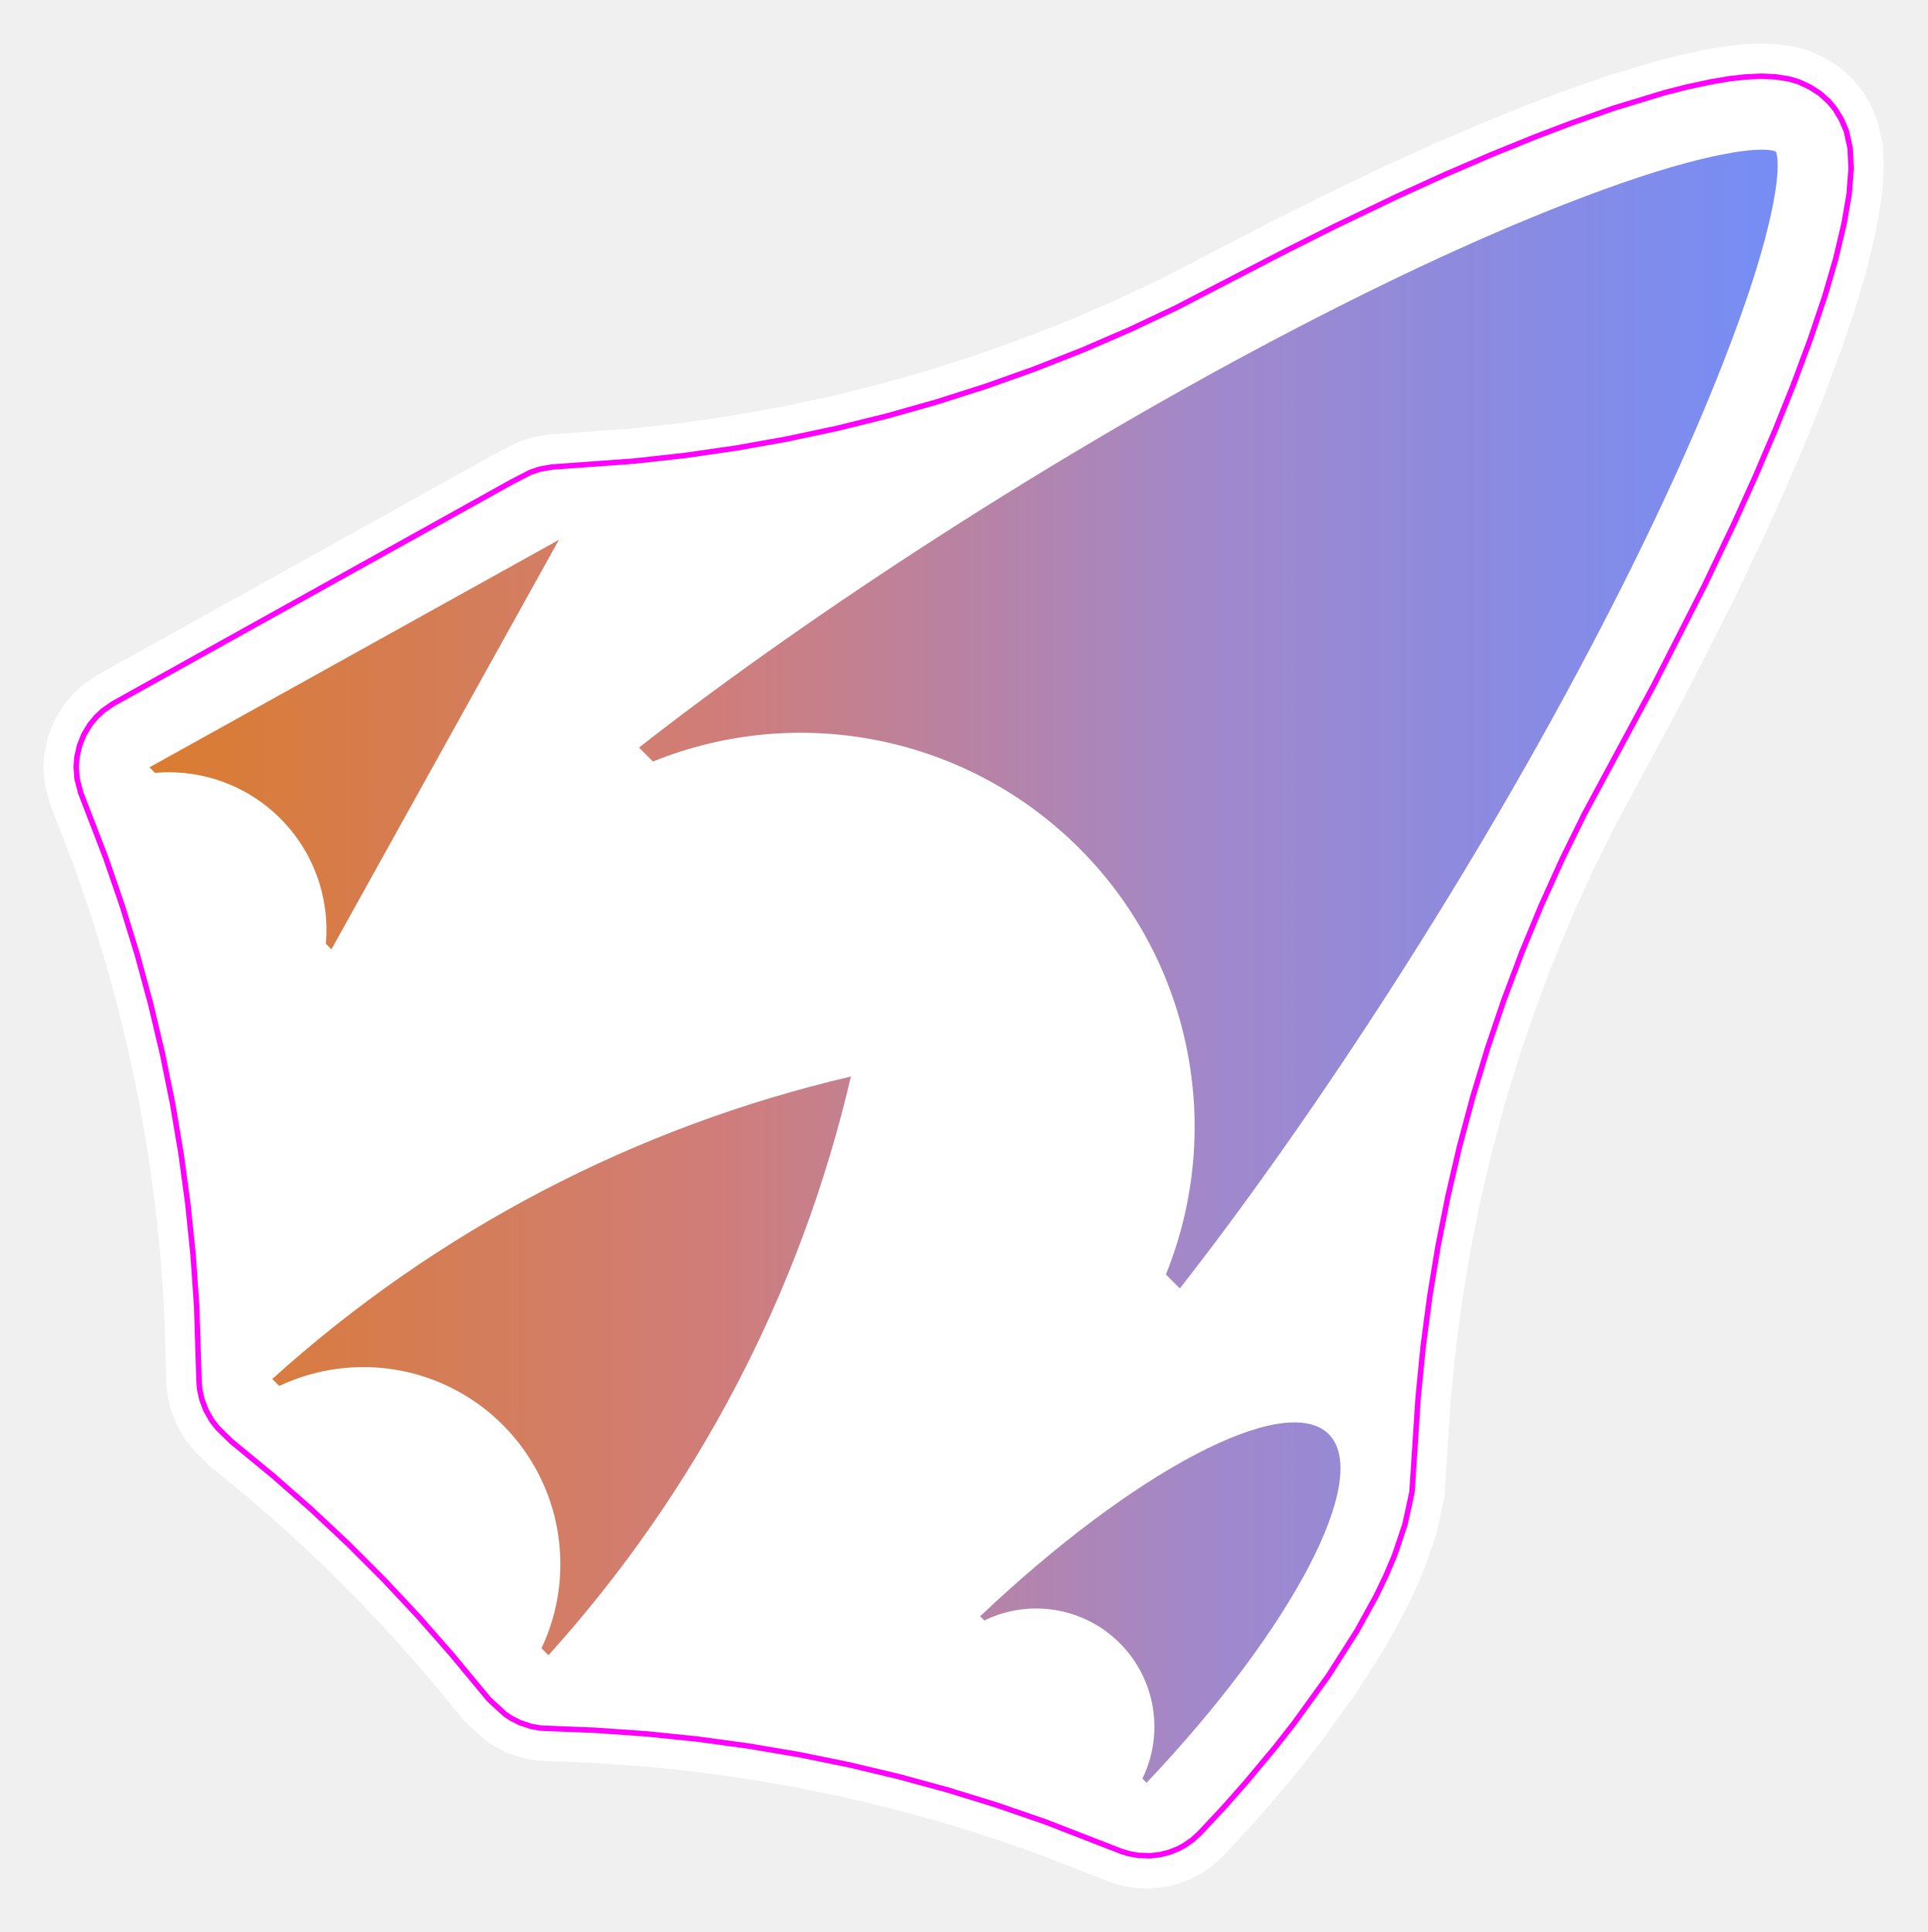
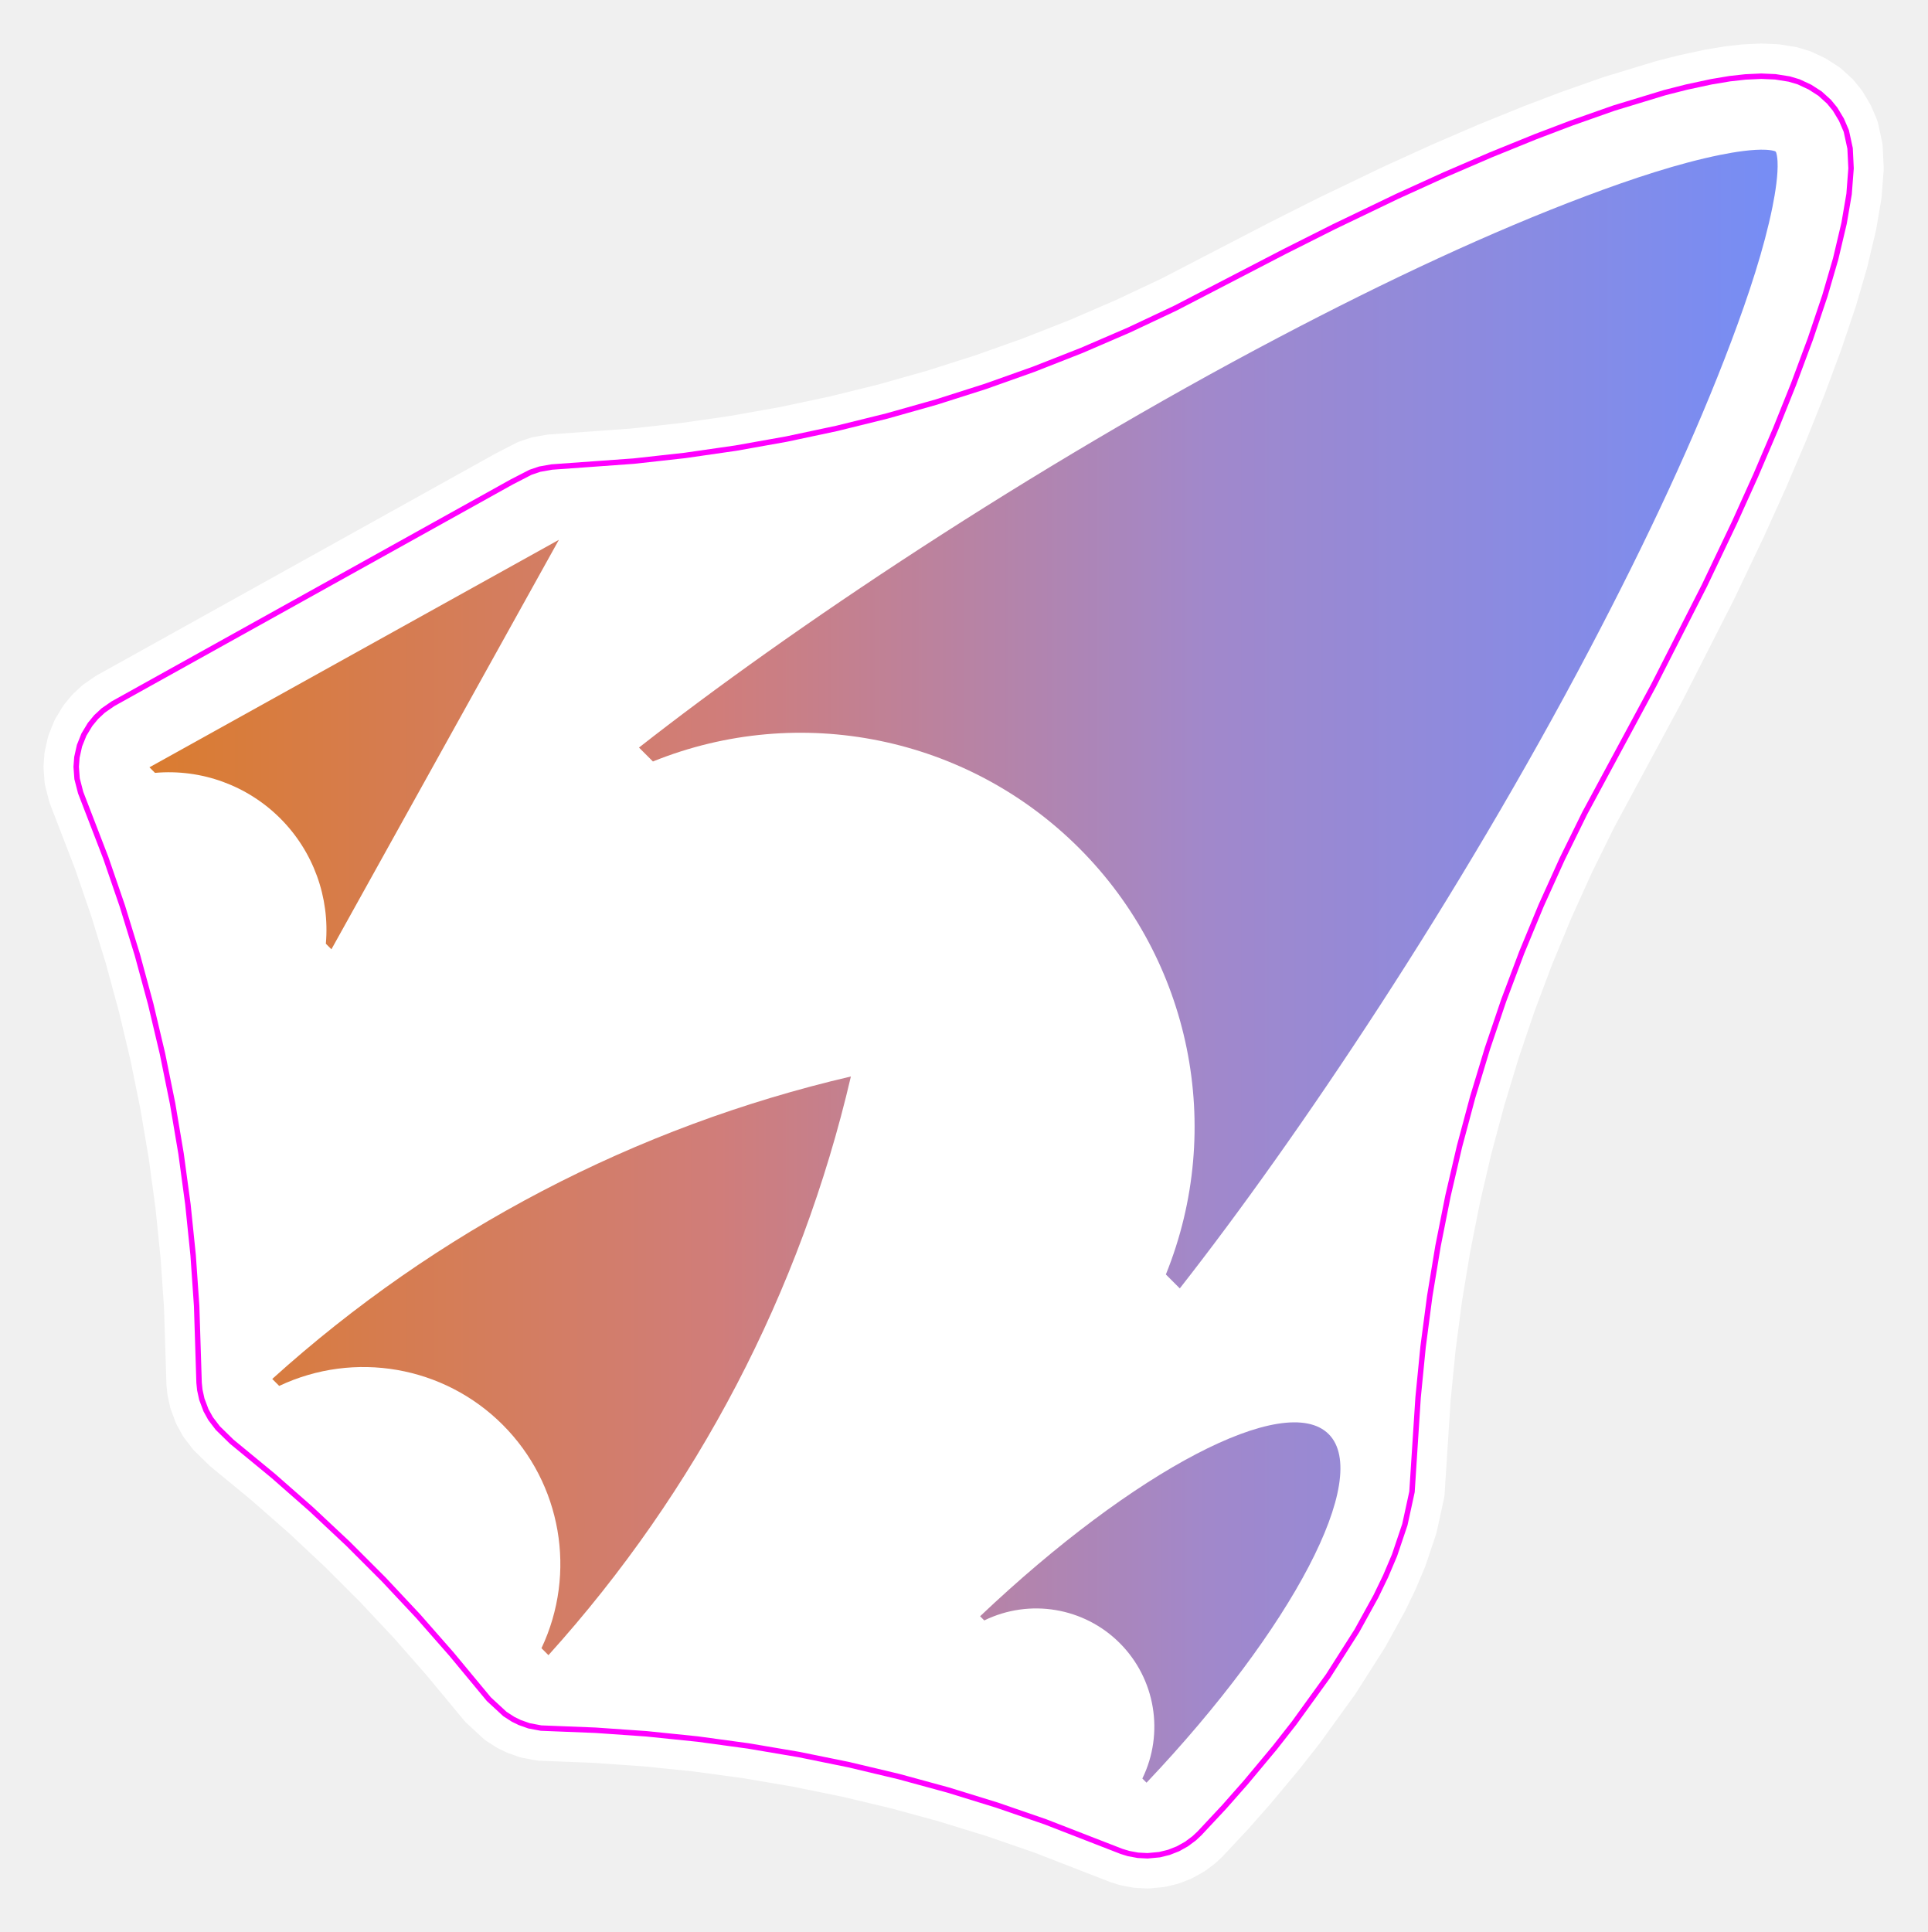
- <svg xmlns="http://www.w3.org/2000/svg" width="88.519mm" height="88.728mm" viewBox="0 0 88.519 88.728" version="1.1">
+ <svg xmlns="http://www.w3.org/2000/svg" width="88.519mm" height="88.731mm" viewBox="0 0 88.519 88.731" version="1.1">
  <defs id="defs">
    <linearGradient id="st-mg" gradientUnits="userSpaceOnUse" x1="0" y1="0" x2="199.422" y2="0">
      <stop offset="0.0" stop-color="#DA7C30" />
      <stop offset="0.35" stop-color="#D07D7A" />
      <stop offset="0.65" stop-color="#A188CB" />
      <stop offset="1.0" stop-color="#768DF5" />
    </linearGradient>
  </defs>
  <g id="layer-backing-print-includes-1-5-mm-bleed">
-     <path d="M4.459,31.01 L4.417,31.035 L4.376,31.06 L4.336,31.087 L3.885,31.398 L3.84,31.43 L3.797,31.464 L3.755,31.499 L3.714,31.536 L3.394,31.835 L3.359,31.869 L3.325,31.904 L3.292,31.94 L3.26,31.977 L2.981,32.315 L2.947,32.358 L2.915,32.402 L2.884,32.447 L2.854,32.493 L2.571,32.962 L2.547,33.004 L2.523,33.047 L2.502,33.091 L2.481,33.135 L2.462,33.18 L2.259,33.688 L2.241,33.734 L2.225,33.78 L2.211,33.826 L2.198,33.873 L2.187,33.921 L2.068,34.455 L2.057,34.509 L2.048,34.563 L2.041,34.618 L2.036,34.672 L2.004,35.109 L2.001,35.164 L2,35.219 L2.001,35.274 L2.004,35.328 L2.044,35.875 L2.049,35.928 L2.056,35.981 L2.065,36.034 L2.075,36.087 L2.088,36.139 L2.252,36.775 L2.263,36.817 L2.276,36.858 L2.289,36.899 L2.304,36.94 L3.449,39.909 L4.192,42.074 L4.866,44.266 L5.467,46.478 L5.996,48.709 L6.452,50.956 L6.834,53.217 L7.142,55.489 L7.375,57.77 L7.533,60.054 L7.644,63.556 L7.647,63.608 L7.651,63.659 L7.684,63.985 L7.691,64.041 L7.7,64.097 L7.711,64.153 L7.804,64.579 L7.816,64.633 L7.831,64.685 L7.847,64.737 L7.866,64.789 L8.058,65.299 L8.076,65.344 L8.095,65.389 L8.116,65.433 L8.138,65.476 L8.161,65.518 L8.433,65.991 L8.461,66.038 L8.491,66.084 L8.522,66.129 L8.555,66.172 L8.826,66.515 L8.856,66.552 L8.888,66.589 L8.921,66.624 L8.955,66.659 L9.592,67.282 L9.623,67.312 L9.655,67.341 L9.688,67.368 L11.578,68.925 L13.284,70.423 L14.94,71.975 L16.546,73.581 L18.098,75.237 L19.598,76.945 L21.299,78.996 L21.331,79.034 L21.365,79.071 L21.4,79.107 L21.436,79.141 L22.173,79.822 L22.208,79.854 L22.245,79.884 L22.282,79.914 L22.32,79.942 L22.359,79.969 L22.64,80.156 L22.677,80.18 L22.715,80.203 L22.753,80.224 L22.792,80.245 L23.193,80.449 L23.234,80.469 L23.275,80.488 L23.317,80.505 L23.359,80.521 L23.401,80.536 L23.936,80.713 L23.979,80.727 L24.022,80.739 L24.066,80.75 L24.11,80.76 L24.154,80.768 L24.599,80.845 L24.647,80.852 L24.696,80.858 L24.744,80.862 L24.793,80.865 L27.27,80.963 L29.569,81.123 L31.86,81.358 L34.141,81.669 L36.411,82.054 L38.667,82.513 L40.907,83.046 L43.128,83.652 L45.328,84.331 L47.5,85.08 L50.968,86.427 L51.018,86.446 L51.069,86.462 L51.387,86.56 L51.428,86.572 L51.47,86.583 L51.512,86.593 L51.555,86.602 L51.991,86.683 L52.034,86.69 L52.078,86.696 L52.122,86.701 L52.167,86.705 L52.211,86.707 L52.765,86.727 L52.809,86.728 L52.854,86.728 L52.898,86.726 L52.942,86.723 L52.986,86.719 L53.427,86.669 L53.476,86.663 L53.525,86.655 L53.573,86.646 L53.621,86.635 L54.052,86.528 L54.099,86.515 L54.146,86.501 L54.193,86.485 L54.239,86.468 L54.652,86.305 L54.692,86.289 L54.731,86.272 L54.77,86.253 L54.809,86.233 L55.102,86.077 L55.14,86.056 L55.177,86.034 L55.214,86.011 L55.25,85.987 L55.614,85.735 L55.655,85.706 L55.694,85.676 L55.732,85.645 L55.769,85.612 L56.097,85.314 L56.128,85.286 L56.157,85.257 L56.186,85.227 L57.32,84.014 L57.348,83.983 L58.334,82.867 L58.361,82.835 L59.706,81.223 L59.734,81.188 L60.618,80.061 L60.653,80.014 L62.222,77.843 L62.248,77.807 L62.272,77.77 L63.586,75.707 L63.611,75.667 L63.635,75.626 L64.512,74.035 L64.531,74 L64.549,73.964 L64.994,73.043 L65.024,72.976 L65.433,72.013 L65.454,71.96 L65.474,71.906 L65.948,70.498 L65.964,70.446 L65.979,70.393 L65.992,70.339 L66.319,68.838 L66.328,68.793 L66.336,68.749 L66.342,68.705 L66.347,68.66 L66.35,68.615 L66.629,64.302 L66.853,62.024 L67.152,59.753 L67.525,57.493 L67.971,55.247 L68.491,53.016 L69.083,50.803 L69.747,48.611 L70.482,46.442 L71.288,44.298 L72.163,42.182 L73.107,40.095 L74.117,38.043 L77.277,32.179 L77.293,32.148 L79.621,27.575 L79.638,27.54 L81.026,24.629 L81.039,24.601 L82.01,22.449 L82.023,22.421 L82.935,20.284 L82.948,20.253 L83.77,18.203 L83.784,18.168 L84.554,16.098 L84.57,16.053 L85.24,14.064 L85.258,14.005 L85.752,12.31 L85.762,12.273 L85.771,12.236 L86.16,10.596 L86.17,10.549 L86.179,10.502 L86.407,9.162 L86.414,9.116 L86.42,9.07 L86.424,9.025 L86.515,7.846 L86.517,7.799 L86.519,7.753 L86.519,7.706 L86.517,7.659 L86.473,6.743 L86.47,6.693 L86.465,6.644 L86.458,6.594 L86.45,6.545 L86.44,6.496 L86.267,5.697 L86.256,5.65 L86.243,5.604 L86.229,5.558 L86.214,5.513 L86.197,5.468 L86.179,5.423 L85.956,4.906 L85.935,4.859 L85.913,4.814 L85.889,4.769 L85.864,4.725 L85.573,4.242 L85.544,4.196 L85.514,4.151 L85.482,4.107 L85.448,4.064 L85.167,3.721 L85.139,3.687 L85.109,3.654 L85.078,3.622 L85.047,3.591 L85.015,3.561 L84.605,3.189 L84.568,3.157 L84.53,3.125 L84.491,3.096 L84.451,3.067 L84.41,3.04 L83.944,2.74 L83.902,2.713 L83.858,2.688 L83.813,2.664 L83.768,2.642 L83.25,2.4 L83.21,2.382 L83.169,2.365 L83.127,2.349 L83.085,2.334 L83.043,2.321 L82.611,2.192 L82.563,2.179 L82.515,2.167 L82.467,2.157 L82.418,2.148 L81.778,2.046 L81.736,2.04 L81.693,2.035 L81.65,2.032 L81.607,2.029 L80.959,2.001 L80.914,2 L80.869,2 L80.824,2.002 L80.094,2.036 L80.046,2.039 L79.998,2.043 L79.287,2.123 L79.247,2.128 L79.207,2.134 L78.363,2.274 L78.295,2.287 L77.149,2.533 L77.093,2.546 L76.093,2.8 L76.027,2.819 L73.686,3.531 L73.624,3.551 L71.669,4.24 L71.635,4.252 L70,4.874 L69.97,4.886 L67.912,5.72 L67.882,5.733 L65.759,6.648 L65.732,6.661 L63.553,7.652 L63.525,7.665 L60.606,9.067 L60.581,9.079 L58.324,10.214 L58.307,10.223 L53.327,12.805 L51.237,13.789 L49.112,14.706 L46.957,15.552 L44.777,16.327 L42.571,17.029 L40.344,17.658 L38.097,18.213 L35.834,18.694 L33.555,19.1 L31.264,19.43 L28.968,19.684 L25.233,19.953 L25.181,19.957 L25.129,19.964 L25.077,19.972 L24.527,20.07 L24.483,20.079 L24.439,20.089 L24.396,20.1 L24.353,20.112 L24.31,20.126 L23.886,20.269 L23.844,20.284 L23.802,20.301 L23.761,20.318 L23.72,20.337 L23.68,20.357 L22.808,20.805 L22.765,20.828 L4.459,31.01 Z" fill="#FFFFFF" />
+     <path d="M4.459,31.01 L4.417,31.035 L4.376,31.06 L4.336,31.087 L3.885,31.398 L3.84,31.43 L3.797,31.464 L3.755,31.499 L3.714,31.536 L3.394,31.835 L3.359,31.869 L3.325,31.904 L3.292,31.94 L3.26,31.977 L2.981,32.315 L2.947,32.358 L2.915,32.402 L2.884,32.447 L2.854,32.493 L2.571,32.962 L2.547,33.004 L2.523,33.047 L2.502,33.091 L2.481,33.135 L2.462,33.18 L2.259,33.688 L2.241,33.734 L2.225,33.78 L2.211,33.826 L2.198,33.873 L2.187,33.921 L2.068,34.455 L2.057,34.509 L2.048,34.563 L2.041,34.618 L2.036,34.672 L2.004,35.109 L2.001,35.164 L2,35.219 L2.001,35.274 L2.004,35.328 L2.044,35.875 L2.049,35.928 L2.056,35.981 L2.065,36.034 L2.075,36.087 L2.088,36.139 L2.252,36.775 L2.263,36.817 L2.276,36.858 L2.289,36.899 L2.304,36.94 L3.449,39.909 L4.192,42.074 L4.866,44.266 L5.467,46.478 L5.996,48.709 L6.452,50.956 L6.834,53.217 L7.142,55.489 L7.375,57.77 L7.533,60.054 L7.644,63.556 L7.647,63.608 L7.651,63.659 L7.684,63.985 L7.691,64.041 L7.7,64.097 L7.711,64.153 L7.804,64.579 L7.816,64.633 L7.831,64.685 L7.847,64.737 L7.866,64.789 L8.058,65.299 L8.078,65.35 L8.1,65.4 L8.124,65.449 L8.149,65.497 L8.361,65.879 L8.388,65.927 L8.417,65.973 L8.448,66.018 L8.48,66.062 L8.811,66.496 L8.844,66.538 L8.88,66.58 L8.916,66.62 L8.955,66.659 L9.592,67.282 L9.623,67.312 L9.655,67.341 L9.688,67.368 L11.578,68.925 L13.284,70.423 L14.94,71.975 L16.546,73.581 L18.098,75.237 L19.598,76.945 L21.299,78.996 L21.331,79.034 L21.365,79.071 L21.4,79.107 L21.436,79.141 L22.173,79.822 L22.212,79.857 L22.253,79.891 L22.294,79.923 L22.337,79.953 L22.38,79.982 L22.759,80.226 L22.796,80.249 L22.834,80.271 L22.873,80.292 L22.912,80.312 L23.216,80.46 L23.256,80.479 L23.296,80.496 L23.336,80.513 L23.378,80.528 L23.803,80.677 L23.846,80.691 L23.889,80.704 L23.932,80.716 L23.976,80.726 L24.021,80.735 L24.574,80.84 L24.617,80.848 L24.661,80.854 L24.705,80.859 L24.749,80.863 L24.793,80.865 L27.27,80.963 L29.569,81.123 L31.86,81.358 L34.141,81.669 L36.411,82.054 L38.667,82.513 L40.907,83.046 L43.128,83.652 L45.328,84.331 L47.5,85.08 L50.968,86.427 L51.018,86.446 L51.069,86.462 L51.387,86.56 L51.428,86.572 L51.47,86.583 L51.512,86.593 L51.555,86.602 L51.991,86.683 L52.039,86.691 L52.088,86.698 L52.137,86.703 L52.186,86.706 L52.629,86.729 L52.674,86.731 L52.718,86.731 L52.762,86.73 L52.807,86.728 L52.851,86.725 L53.403,86.672 L53.447,86.667 L53.491,86.661 L53.534,86.653 L53.578,86.645 L53.621,86.635 L54.052,86.528 L54.099,86.515 L54.146,86.501 L54.193,86.485 L54.239,86.468 L54.652,86.305 L54.698,86.287 L54.743,86.266 L54.787,86.245 L54.83,86.221 L55.218,86.006 L55.261,85.982 L55.303,85.956 L55.344,85.928 L55.384,85.9 L55.74,85.635 L55.775,85.609 L55.808,85.582 L55.841,85.554 L55.873,85.525 L56.116,85.297 L56.151,85.263 L56.186,85.227 L57.32,84.014 L57.348,83.983 L58.334,82.867 L58.361,82.835 L59.706,81.223 L59.734,81.188 L60.618,80.061 L60.653,80.014 L62.222,77.843 L62.248,77.807 L62.272,77.77 L63.586,75.707 L63.611,75.667 L63.635,75.626 L64.512,74.035 L64.531,74 L64.549,73.964 L64.994,73.043 L65.024,72.976 L65.433,72.013 L65.454,71.96 L65.474,71.906 L65.948,70.498 L65.964,70.446 L65.979,70.393 L65.992,70.339 L66.319,68.838 L66.328,68.793 L66.336,68.749 L66.342,68.705 L66.347,68.66 L66.35,68.615 L66.629,64.302 L66.853,62.024 L67.152,59.753 L67.525,57.493 L67.971,55.247 L68.491,53.016 L69.083,50.803 L69.747,48.611 L70.482,46.442 L71.288,44.298 L72.163,42.182 L73.107,40.095 L74.117,38.043 L77.277,32.179 L77.293,32.148 L79.621,27.575 L79.638,27.54 L81.026,24.629 L81.039,24.601 L82.01,22.449 L82.023,22.421 L82.935,20.284 L82.948,20.253 L83.77,18.203 L83.784,18.168 L84.554,16.098 L84.57,16.053 L85.24,14.064 L85.258,14.005 L85.752,12.31 L85.762,12.273 L85.771,12.236 L86.16,10.596 L86.17,10.549 L86.179,10.502 L86.407,9.162 L86.414,9.116 L86.42,9.07 L86.424,9.025 L86.515,7.846 L86.517,7.799 L86.519,7.753 L86.519,7.706 L86.517,7.659 L86.473,6.743 L86.47,6.693 L86.465,6.644 L86.458,6.594 L86.45,6.545 L86.44,6.496 L86.267,5.697 L86.256,5.65 L86.243,5.604 L86.229,5.558 L86.214,5.513 L86.197,5.468 L86.179,5.423 L85.956,4.906 L85.935,4.859 L85.913,4.814 L85.889,4.769 L85.864,4.725 L85.573,4.242 L85.544,4.196 L85.514,4.151 L85.482,4.107 L85.448,4.064 L85.167,3.721 L85.139,3.687 L85.109,3.654 L85.078,3.622 L85.047,3.591 L85.015,3.561 L84.605,3.189 L84.568,3.157 L84.53,3.125 L84.491,3.096 L84.451,3.067 L84.41,3.04 L83.944,2.74 L83.902,2.713 L83.858,2.688 L83.813,2.664 L83.768,2.642 L83.25,2.4 L83.21,2.382 L83.169,2.365 L83.127,2.349 L83.085,2.334 L83.043,2.321 L82.611,2.192 L82.563,2.179 L82.515,2.167 L82.467,2.157 L82.418,2.148 L81.778,2.046 L81.736,2.04 L81.693,2.035 L81.65,2.032 L81.607,2.029 L80.959,2.001 L80.914,2 L80.869,2 L80.824,2.002 L80.094,2.036 L80.046,2.039 L79.998,2.043 L79.287,2.123 L79.247,2.128 L79.207,2.134 L78.363,2.274 L78.295,2.287 L77.149,2.533 L77.093,2.546 L76.093,2.8 L76.027,2.819 L73.686,3.531 L73.624,3.551 L71.669,4.24 L71.635,4.252 L70,4.874 L69.97,4.886 L67.912,5.72 L67.882,5.733 L65.759,6.648 L65.732,6.661 L63.553,7.652 L63.525,7.665 L60.606,9.067 L60.581,9.079 L58.324,10.214 L58.307,10.223 L53.327,12.805 L51.237,13.789 L49.112,14.706 L46.957,15.552 L44.777,16.327 L42.571,17.029 L40.344,17.658 L38.097,18.213 L35.834,18.694 L33.555,19.1 L31.264,19.43 L28.968,19.684 L25.233,19.953 L25.181,19.957 L25.129,19.964 L25.077,19.972 L24.527,20.07 L24.483,20.079 L24.439,20.089 L24.396,20.1 L24.353,20.112 L24.31,20.126 L23.886,20.269 L23.844,20.284 L23.802,20.301 L23.761,20.318 L23.72,20.337 L23.68,20.357 L22.808,20.805 L22.765,20.828 L4.459,31.01 Z" fill="#FFFFFF" />
  </g>
  <g id="layer-art">
    <g transform="translate(6.864 6.874) scale(0.375)">
      <path fill="url(#st-mg)" d="M85.914,113.508 A159.848,159.848 0 0 1 48.869,184.382 L48.016,183.529 A24.128,24.128 0 0 0 15.893,151.406 L15.04,150.553 A159.848,159.848 0 0 1 85.914,113.508 Z" />
      <path fill="url(#st-mg)" d="M50.149,47.781 L22.289,97.93 L21.606,97.248 A19.302,19.302 0 0 0 0.682,76.324 L0,75.642 L50.149,47.781 Z" />
      <path fill="url(#st-mg)" d="M144.432,157.307 A14.477,50.669 45 0 1 122.124,200 L121.612,199.488 A14.477,14.477 0 0 0 102.251,180.127 L101.74,179.615 A14.477,50.669 45 0 1 144.432,157.307 Z" />
      <path fill="url(#st-mg)" d="M199.181,0.241 C199.298,0.359 199.385,0.959 199.41,1.426 C199.492,3.027 199.147,5.238 198.788,7.014 C197.757,12.117 195.885,17.78 193.745,23.469 C189.367,35.111 183.456,47.753 176.438,61.098 C160.383,91.625 140.597,121.106 126.198,139.461 L124.492,137.755 A48.256,48.256 0 0 0 61.667,74.93 L59.961,73.224 C78.316,58.825 107.797,39.039 138.324,22.984 C151.669,15.965 164.31,10.055 175.953,5.676 C181.642,3.537 187.305,1.665 192.407,0.634 C194.184,0.275 196.395,-0.07 197.996,0.012 C198.463,0.036 199.063,0.124 199.181,0.241 Z" />
    </g>
  </g>
  <g id="layer-CutContour">
-     <path id="CutContour" d="M5.188,32.321 L4.738,32.633 L4.417,32.932 L4.138,33.27 L3.855,33.738 L3.651,34.247 L3.532,34.781 L3.5,35.218 L3.54,35.765 L3.704,36.401 L4.858,39.395 L5.619,41.61 L6.307,43.848 L6.921,46.108 L7.461,48.387 L7.927,50.682 L8.317,52.991 L8.631,55.312 L8.87,57.642 L9.032,59.978 L9.144,63.508 L9.177,63.834 L9.27,64.26 L9.462,64.771 L9.734,65.244 L10.004,65.587 L10.641,66.21 L12.55,67.782 L14.292,69.312 L15.984,70.898 L17.623,72.537 L19.209,74.229 L20.739,75.971 L22.454,78.039 L23.191,78.72 L23.472,78.908 L23.874,79.112 L24.409,79.29 L24.853,79.366 L27.352,79.465 L29.698,79.629 L32.037,79.869 L34.367,80.186 L36.686,80.579 L38.99,81.048 L41.278,81.592 L43.546,82.211 L45.794,82.905 L48.017,83.672 L51.511,85.029 L51.829,85.127 L52.265,85.208 L52.819,85.228 L53.26,85.179 L53.69,85.072 L54.103,84.91 L54.397,84.753 L54.761,84.501 L55.09,84.203 L56.224,82.99 L57.209,81.874 L58.554,80.262 L59.438,79.135 L61.007,76.965 L62.321,74.901 L63.198,73.311 L63.643,72.39 L64.052,71.427 L64.526,70.02 L64.853,68.518 L65.134,64.18 L65.363,61.852 L65.668,59.533 L66.049,57.225 L66.505,54.93 L67.035,52.652 L67.64,50.392 L68.318,48.153 L69.069,45.937 L69.892,43.748 L70.786,41.586 L71.751,39.454 L72.784,37.355 L75.957,31.467 L78.284,26.895 L79.672,23.984 L80.643,21.832 L81.556,19.695 L82.378,17.645 L83.148,15.575 L83.818,13.586 L84.312,11.89 L84.7,10.25 L84.929,8.91 L85.019,7.731 L84.975,6.815 L84.801,6.016 L84.578,5.498 L84.288,5.015 L84.007,4.672 L83.597,4.3 L83.132,4.001 L82.614,3.759 L82.182,3.63 L81.542,3.528 L80.895,3.5 L80.164,3.534 L79.453,3.613 L78.609,3.754 L77.463,4 L76.464,4.254 L74.123,4.966 L72.168,5.655 L70.533,6.276 L68.476,7.111 L66.353,8.026 L64.174,9.017 L61.255,10.419 L58.998,11.554 L53.992,14.149 L51.853,15.157 L49.683,16.093 L47.483,16.957 L45.255,17.749 L43.003,18.466 L40.728,19.108 L38.433,19.675 L36.121,20.166 L33.794,20.581 L31.454,20.918 L29.105,21.178 L25.341,21.449 L24.791,21.547 L24.367,21.69 L23.495,22.139 L5.188,32.321 Z" fill="none" stroke="#FF00FF" stroke-width="0.25" />
+     <path id="CutContour" d="M5.188,32.321 L4.738,32.633 L4.417,32.932 L4.138,33.27 L3.855,33.738 L3.651,34.247 L3.532,34.781 L3.5,35.218 L3.54,35.765 L3.704,36.401 L4.858,39.395 L5.619,41.61 L6.307,43.848 L6.921,46.108 L7.461,48.387 L7.927,50.682 L8.317,52.991 L8.631,55.312 L8.87,57.642 L9.032,59.978 L9.144,63.508 L9.177,63.834 L9.27,64.26 L9.462,64.771 L9.673,65.153 L10.004,65.587 L10.641,66.21 L12.55,67.782 L14.292,69.312 L15.984,70.898 L17.623,72.537 L19.209,74.229 L20.739,75.971 L22.454,78.039 L23.191,78.72 L23.57,78.964 L23.874,79.112 L24.299,79.262 L24.853,79.366 L27.352,79.465 L29.698,79.629 L32.037,79.869 L34.367,80.186 L36.686,80.579 L38.99,81.048 L41.278,81.592 L43.546,82.211 L45.794,82.905 L48.017,83.672 L51.511,85.029 L51.829,85.127 L52.265,85.208 L52.708,85.231 L53.26,85.179 L53.69,85.072 L54.103,84.91 L54.491,84.694 L54.847,84.43 L55.09,84.203 L56.224,82.99 L57.209,81.874 L58.554,80.262 L59.438,79.135 L61.007,76.965 L62.321,74.901 L63.198,73.311 L63.643,72.39 L64.052,71.427 L64.526,70.02 L64.853,68.518 L65.134,64.18 L65.363,61.852 L65.668,59.533 L66.049,57.225 L66.505,54.93 L67.035,52.652 L67.64,50.392 L68.318,48.153 L69.069,45.937 L69.892,43.748 L70.786,41.586 L71.751,39.454 L72.784,37.355 L75.957,31.467 L78.284,26.895 L79.672,23.984 L80.643,21.832 L81.556,19.695 L82.378,17.645 L83.148,15.575 L83.818,13.586 L84.312,11.89 L84.7,10.25 L84.929,8.91 L85.019,7.731 L84.975,6.815 L84.801,6.016 L84.578,5.498 L84.288,5.015 L84.007,4.672 L83.597,4.3 L83.132,4.001 L82.614,3.759 L82.182,3.63 L81.542,3.528 L80.895,3.5 L80.164,3.534 L79.453,3.613 L78.609,3.754 L77.463,4 L76.464,4.254 L74.123,4.966 L72.168,5.655 L70.533,6.276 L68.476,7.111 L66.353,8.026 L64.174,9.017 L61.255,10.419 L58.998,11.554 L53.992,14.149 L51.853,15.157 L49.683,16.093 L47.483,16.957 L45.255,17.749 L43.003,18.466 L40.728,19.108 L38.433,19.675 L36.121,20.166 L33.794,20.581 L31.454,20.918 L29.105,21.178 L25.341,21.449 L24.791,21.547 L24.367,21.69 L23.495,22.139 L5.188,32.321 Z" fill="none" stroke="#FF00FF" stroke-width="0.25" />
  </g>
</svg>
